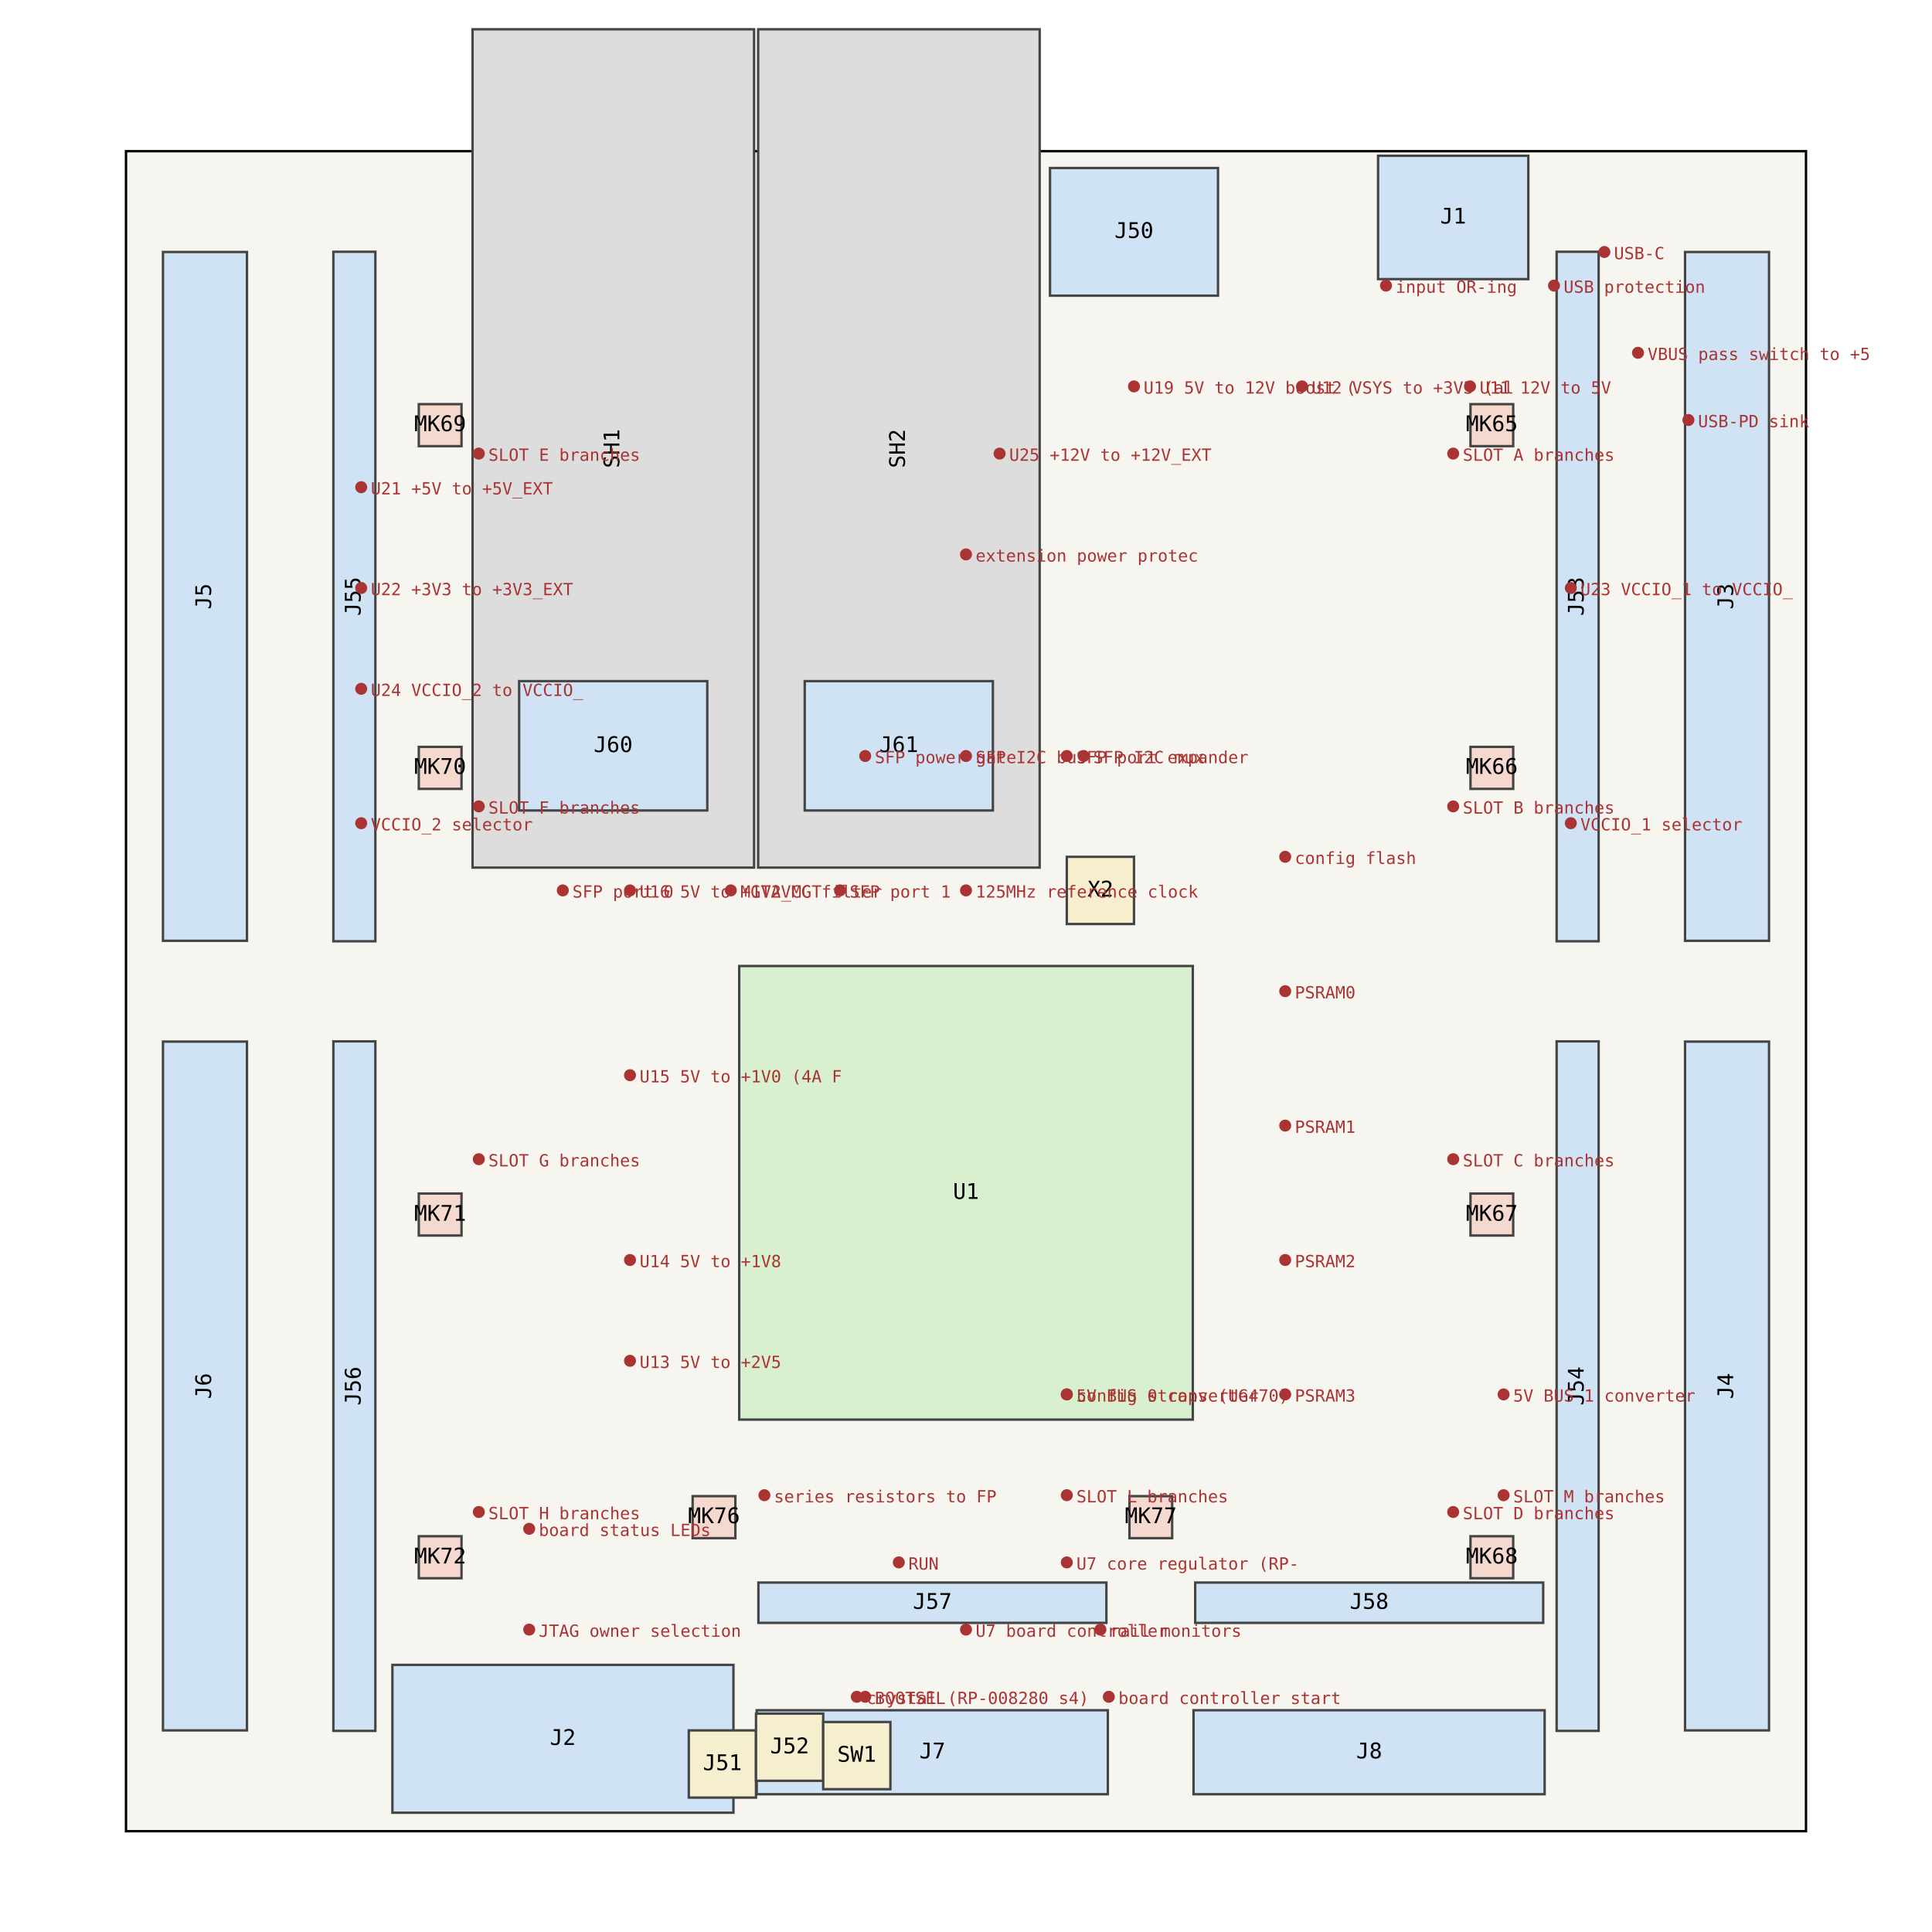
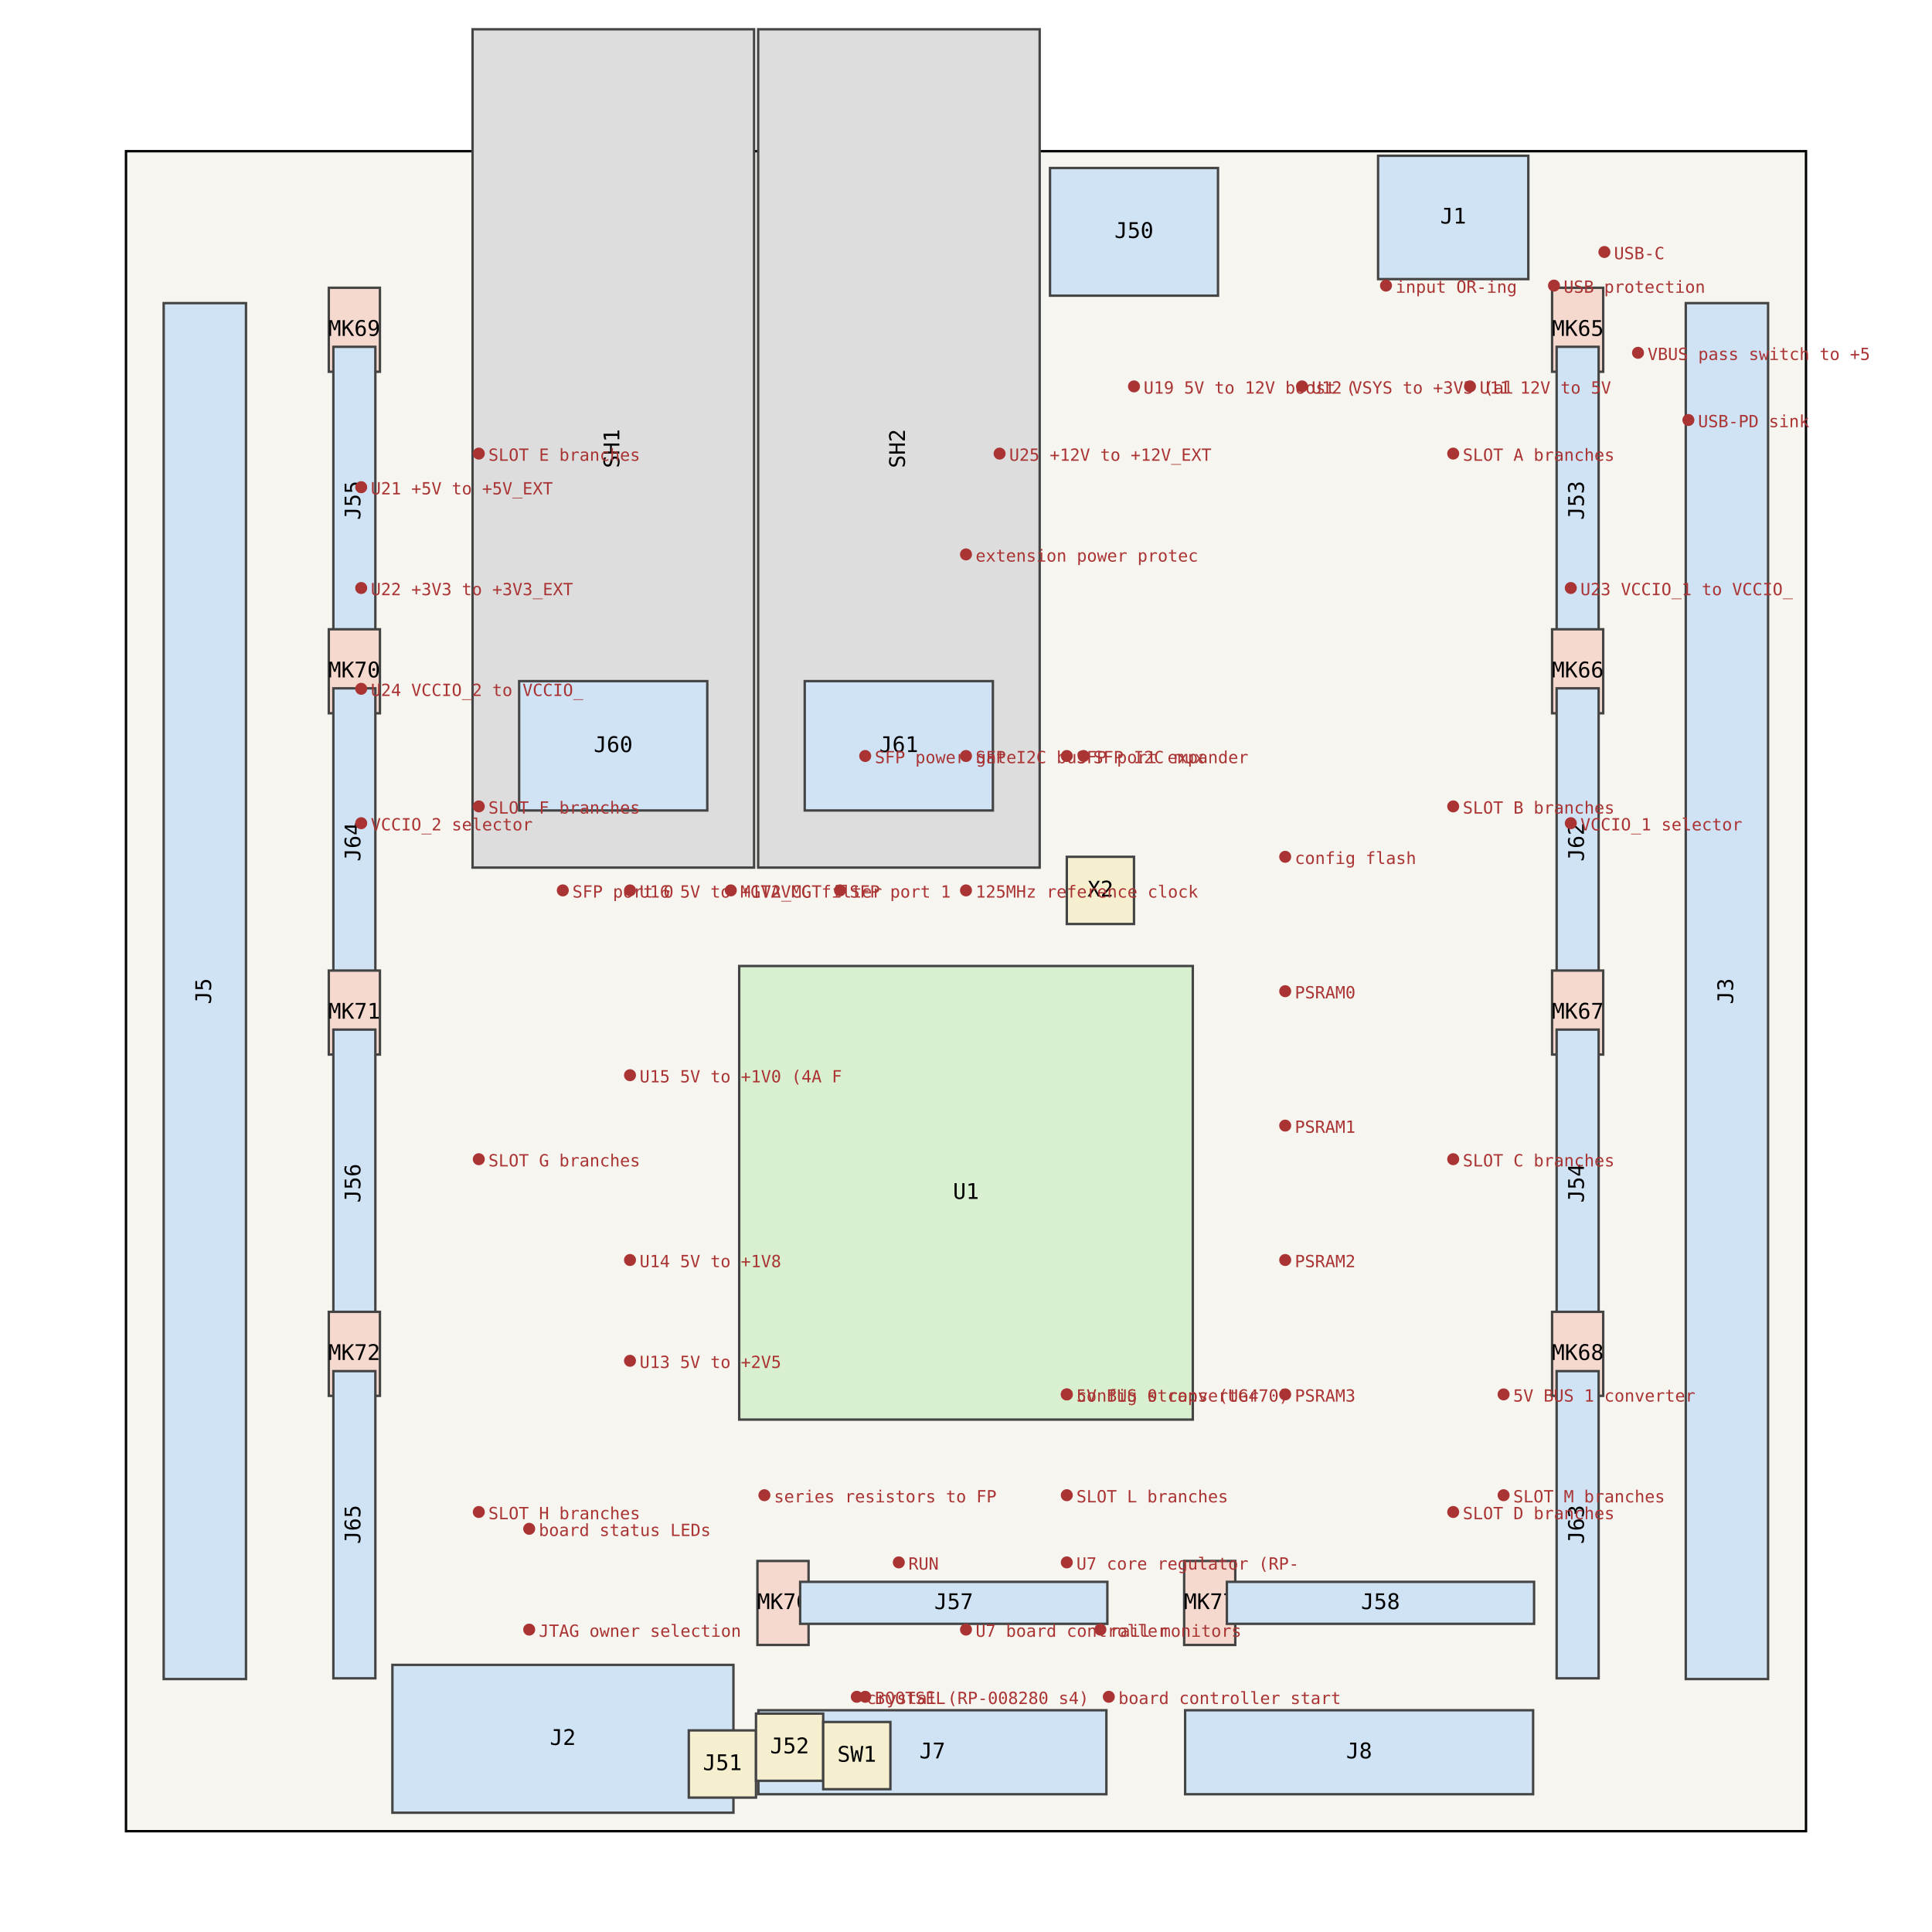
<svg xmlns="http://www.w3.org/2000/svg" width="770" height="770" viewBox="-35.0 -63.0 770.0 805.0">
  <rect x="0.0" y="0.0" width="700.0" height="700.0" fill="#f7f5ef" stroke="#000" stroke-width="1" />
-   <rect x="15.4" y="42.0" width="35.0" height="287.0" fill="#cfe3f5" stroke="#444" stroke-width="1" />
-   <text x="32.9" y="185.5" font-size="9" text-anchor="middle" dominant-baseline="middle" font-family="monospace" transform="rotate(-90 32.9 185.5)">J5</text>
-   <rect x="86.4" y="41.9" width="17.5" height="287.3" fill="#cfe3f5" stroke="#444" stroke-width="1" />
-   <text x="95.2" y="185.5" font-size="9" text-anchor="middle" dominant-baseline="middle" font-family="monospace" transform="rotate(-90 95.2 185.5)">J55</text>
-   <rect x="15.4" y="371.0" width="35.0" height="287.0" fill="#cfe3f5" stroke="#444" stroke-width="1" />
-   <text x="32.9" y="514.5" font-size="9" text-anchor="middle" dominant-baseline="middle" font-family="monospace" transform="rotate(-90 32.9 514.5)">J6</text>
-   <rect x="86.4" y="370.9" width="17.5" height="287.3" fill="#cfe3f5" stroke="#444" stroke-width="1" />
-   <text x="95.2" y="514.5" font-size="9" text-anchor="middle" dominant-baseline="middle" font-family="monospace" transform="rotate(-90 95.2 514.5)">J56</text>
-   <rect x="649.6" y="42.0" width="35.0" height="287.0" fill="#cfe3f5" stroke="#444" stroke-width="1" />
-   <text x="667.1" y="185.5" font-size="9" text-anchor="middle" dominant-baseline="middle" font-family="monospace" transform="rotate(-90 667.1 185.5)">J3</text>
-   <rect x="596.1" y="41.9" width="17.5" height="287.3" fill="#cfe3f5" stroke="#444" stroke-width="1" />
-   <text x="604.8" y="185.5" font-size="9" text-anchor="middle" dominant-baseline="middle" font-family="monospace" transform="rotate(-90 604.8 185.5)">J53</text>
-   <rect x="649.6" y="371.0" width="35.0" height="287.0" fill="#cfe3f5" stroke="#444" stroke-width="1" />
-   <text x="667.1" y="514.5" font-size="9" text-anchor="middle" dominant-baseline="middle" font-family="monospace" transform="rotate(-90 667.1 514.5)">J4</text>
-   <rect x="596.1" y="370.9" width="17.5" height="287.3" fill="#cfe3f5" stroke="#444" stroke-width="1" />
-   <text x="604.8" y="514.5" font-size="9" text-anchor="middle" dominant-baseline="middle" font-family="monospace" transform="rotate(-90 604.8 514.5)">J54</text>
-   <rect x="122.0" y="105.4" width="17.8" height="17.5" fill="#f5d9cf" stroke="#444" stroke-width="1" />
-   <text x="130.9" y="114.1" font-size="9" text-anchor="middle" dominant-baseline="middle" font-family="monospace">MK69</text>
-   <rect x="122.0" y="248.2" width="17.8" height="17.5" fill="#f5d9cf" stroke="#444" stroke-width="1" />
-   <text x="130.9" y="256.9" font-size="9" text-anchor="middle" dominant-baseline="middle" font-family="monospace">MK70</text>
-   <rect x="122.0" y="434.3" width="17.8" height="17.5" fill="#f5d9cf" stroke="#444" stroke-width="1" />
-   <text x="130.9" y="443.1" font-size="9" text-anchor="middle" dominant-baseline="middle" font-family="monospace">MK71</text>
-   <rect x="122.0" y="577.1" width="17.8" height="17.5" fill="#f5d9cf" stroke="#444" stroke-width="1" />
-   <text x="130.9" y="585.9" font-size="9" text-anchor="middle" dominant-baseline="middle" font-family="monospace">MK72</text>
-   <rect x="560.2" y="105.4" width="17.8" height="17.5" fill="#f5d9cf" stroke="#444" stroke-width="1" />
-   <text x="569.1" y="114.1" font-size="9" text-anchor="middle" dominant-baseline="middle" font-family="monospace">MK65</text>
-   <rect x="560.2" y="248.2" width="17.8" height="17.5" fill="#f5d9cf" stroke="#444" stroke-width="1" />
-   <text x="569.1" y="256.9" font-size="9" text-anchor="middle" dominant-baseline="middle" font-family="monospace">MK66</text>
-   <rect x="560.2" y="434.3" width="17.8" height="17.5" fill="#f5d9cf" stroke="#444" stroke-width="1" />
-   <text x="569.1" y="443.1" font-size="9" text-anchor="middle" dominant-baseline="middle" font-family="monospace">MK67</text>
-   <rect x="560.2" y="577.1" width="17.8" height="17.5" fill="#f5d9cf" stroke="#444" stroke-width="1" />
-   <text x="569.1" y="585.9" font-size="9" text-anchor="middle" dominant-baseline="middle" font-family="monospace">MK68</text>
-   <rect x="262.8" y="649.6" width="146.3" height="35.0" fill="#cfe3f5" stroke="#444" stroke-width="1" />
+   <rect x="15.7" y="63.3" width="34.3" height="573.3" fill="#cfe3f5" stroke="#444" stroke-width="1" />
+   <text x="32.9" y="350.0" font-size="9" text-anchor="middle" dominant-baseline="middle" font-family="monospace" transform="rotate(-90 32.9 350.0)">J5</text>
+   <rect x="649.9" y="63.3" width="34.3" height="573.3" fill="#cfe3f5" stroke="#444" stroke-width="1" />
+   <text x="667.1" y="350.0" font-size="9" text-anchor="middle" dominant-baseline="middle" font-family="monospace" transform="rotate(-90 667.1 350.0)">J3</text>
+   <rect x="84.5" y="56.9" width="21.3" height="35.0" fill="#f5d9cf" stroke="#444" stroke-width="1" />
+   <text x="95.1" y="74.4" font-size="9" text-anchor="middle" dominant-baseline="middle" font-family="monospace">MK69</text>
+   <rect x="86.4" y="81.5" width="17.5" height="128.0" fill="#cfe3f5" stroke="#444" stroke-width="1" />
+   <text x="95.1" y="145.5" font-size="9" text-anchor="middle" dominant-baseline="middle" font-family="monospace" transform="rotate(-90 95.1 145.5)">J55</text>
+   <rect x="84.5" y="199.2" width="21.3" height="35.0" fill="#f5d9cf" stroke="#444" stroke-width="1" />
+   <text x="95.1" y="216.7" font-size="9" text-anchor="middle" dominant-baseline="middle" font-family="monospace">MK70</text>
+   <rect x="86.4" y="223.8" width="17.5" height="128.0" fill="#cfe3f5" stroke="#444" stroke-width="1" />
+   <text x="95.1" y="287.8" font-size="9" text-anchor="middle" dominant-baseline="middle" font-family="monospace" transform="rotate(-90 95.1 287.8)">J64</text>
+   <rect x="84.5" y="341.4" width="21.3" height="35.0" fill="#f5d9cf" stroke="#444" stroke-width="1" />
+   <text x="95.1" y="358.9" font-size="9" text-anchor="middle" dominant-baseline="middle" font-family="monospace">MK71</text>
+   <rect x="86.4" y="366.0" width="17.5" height="128.0" fill="#cfe3f5" stroke="#444" stroke-width="1" />
+   <text x="95.1" y="430.0" font-size="9" text-anchor="middle" dominant-baseline="middle" font-family="monospace" transform="rotate(-90 95.1 430.0)">J56</text>
+   <rect x="84.5" y="483.6" width="21.3" height="35.0" fill="#f5d9cf" stroke="#444" stroke-width="1" />
+   <text x="95.1" y="501.1" font-size="9" text-anchor="middle" dominant-baseline="middle" font-family="monospace">MK72</text>
+   <rect x="86.4" y="508.3" width="17.5" height="128.0" fill="#cfe3f5" stroke="#444" stroke-width="1" />
+   <text x="95.1" y="572.2" font-size="9" text-anchor="middle" dominant-baseline="middle" font-family="monospace" transform="rotate(-90 95.1 572.2)">J65</text>
+   <rect x="594.2" y="56.9" width="21.3" height="35.0" fill="#f5d9cf" stroke="#444" stroke-width="1" />
+   <text x="604.9" y="74.4" font-size="9" text-anchor="middle" dominant-baseline="middle" font-family="monospace">MK65</text>
+   <rect x="596.1" y="81.5" width="17.5" height="128.0" fill="#cfe3f5" stroke="#444" stroke-width="1" />
+   <text x="604.9" y="145.5" font-size="9" text-anchor="middle" dominant-baseline="middle" font-family="monospace" transform="rotate(-90 604.9 145.5)">J53</text>
+   <rect x="594.2" y="199.2" width="21.3" height="35.0" fill="#f5d9cf" stroke="#444" stroke-width="1" />
+   <text x="604.9" y="216.7" font-size="9" text-anchor="middle" dominant-baseline="middle" font-family="monospace">MK66</text>
+   <rect x="596.1" y="223.8" width="17.5" height="128.0" fill="#cfe3f5" stroke="#444" stroke-width="1" />
+   <text x="604.9" y="287.8" font-size="9" text-anchor="middle" dominant-baseline="middle" font-family="monospace" transform="rotate(-90 604.9 287.8)">J62</text>
+   <rect x="594.2" y="341.4" width="21.3" height="35.0" fill="#f5d9cf" stroke="#444" stroke-width="1" />
+   <text x="604.9" y="358.9" font-size="9" text-anchor="middle" dominant-baseline="middle" font-family="monospace">MK67</text>
+   <rect x="596.1" y="366.0" width="17.5" height="128.0" fill="#cfe3f5" stroke="#444" stroke-width="1" />
+   <text x="604.9" y="430.0" font-size="9" text-anchor="middle" dominant-baseline="middle" font-family="monospace" transform="rotate(-90 604.9 430.0)">J54</text>
+   <rect x="594.2" y="483.6" width="21.3" height="35.0" fill="#f5d9cf" stroke="#444" stroke-width="1" />
+   <text x="604.9" y="501.1" font-size="9" text-anchor="middle" dominant-baseline="middle" font-family="monospace">MK68</text>
+   <rect x="596.1" y="508.3" width="17.5" height="128.0" fill="#cfe3f5" stroke="#444" stroke-width="1" />
+   <text x="604.9" y="572.2" font-size="9" text-anchor="middle" dominant-baseline="middle" font-family="monospace" transform="rotate(-90 604.9 572.2)">J63</text>
+   <rect x="263.5" y="649.6" width="145.0" height="35.0" fill="#cfe3f5" stroke="#444" stroke-width="1" />
  <text x="336.0" y="667.1" font-size="9" text-anchor="middle" dominant-baseline="middle" font-family="monospace">J7</text>
-   <rect x="263.5" y="596.4" width="145.0" height="16.8" fill="#cfe3f5" stroke="#444" stroke-width="1" />
-   <text x="336.0" y="604.8" font-size="9" text-anchor="middle" dominant-baseline="middle" font-family="monospace">J57</text>
-   <rect x="236.1" y="560.4" width="17.8" height="17.5" fill="#f5d9cf" stroke="#444" stroke-width="1" />
-   <text x="245.0" y="569.1" font-size="9" text-anchor="middle" dominant-baseline="middle" font-family="monospace">MK76</text>
-   <rect x="444.8" y="649.6" width="146.3" height="35.0" fill="#cfe3f5" stroke="#444" stroke-width="1" />
-   <text x="518.0" y="667.1" font-size="9" text-anchor="middle" dominant-baseline="middle" font-family="monospace">J8</text>
-   <rect x="445.5" y="596.4" width="145.0" height="16.8" fill="#cfe3f5" stroke="#444" stroke-width="1" />
-   <text x="518.0" y="604.8" font-size="9" text-anchor="middle" dominant-baseline="middle" font-family="monospace">J58</text>
-   <rect x="418.1" y="560.4" width="17.8" height="17.5" fill="#f5d9cf" stroke="#444" stroke-width="1" />
-   <text x="427.0" y="569.1" font-size="9" text-anchor="middle" dominant-baseline="middle" font-family="monospace">MK77</text>
+   <rect x="263.1" y="587.4" width="21.3" height="35.0" fill="#f5d9cf" stroke="#444" stroke-width="1" />
+   <text x="273.8" y="604.9" font-size="9" text-anchor="middle" dominant-baseline="middle" font-family="monospace">MK76</text>
+   <rect x="280.9" y="596.1" width="128.0" height="17.5" fill="#cfe3f5" stroke="#444" stroke-width="1" />
+   <text x="344.9" y="604.9" font-size="9" text-anchor="middle" dominant-baseline="middle" font-family="monospace">J57</text>
+   <rect x="441.3" y="649.6" width="145.0" height="35.0" fill="#cfe3f5" stroke="#444" stroke-width="1" />
+   <text x="513.8" y="667.1" font-size="9" text-anchor="middle" dominant-baseline="middle" font-family="monospace">J8</text>
+   <rect x="440.9" y="587.4" width="21.3" height="35.0" fill="#f5d9cf" stroke="#444" stroke-width="1" />
+   <text x="451.6" y="604.9" font-size="9" text-anchor="middle" dominant-baseline="middle" font-family="monospace">MK77</text>
+   <rect x="458.7" y="596.1" width="128.0" height="17.5" fill="#cfe3f5" stroke="#444" stroke-width="1" />
+   <text x="522.7" y="604.9" font-size="9" text-anchor="middle" dominant-baseline="middle" font-family="monospace">J58</text>
  <rect x="255.5" y="339.5" width="189.0" height="189.0" fill="#d9f0d0" stroke="#444" stroke-width="1" />
  <text x="350.0" y="434.0" font-size="9" text-anchor="middle" dominant-baseline="middle" font-family="monospace">U1</text>
  <rect x="144.4" y="-50.8" width="117.3" height="349.3" fill="#ddd" stroke="#444" stroke-width="1" />
  <text x="203.0" y="123.9" font-size="9" text-anchor="middle" dominant-baseline="middle" font-family="monospace" transform="rotate(-90 203.0 123.9)">SH1</text>
  <rect x="163.8" y="220.8" width="78.4" height="53.9" fill="#cfe3f5" stroke="#444" stroke-width="1" />
  <text x="203.0" y="247.8" font-size="9" text-anchor="middle" dominant-baseline="middle" font-family="monospace">J60</text>
  <rect x="263.4" y="-50.8" width="117.3" height="349.3" fill="#ddd" stroke="#444" stroke-width="1" />
  <text x="322.0" y="123.9" font-size="9" text-anchor="middle" dominant-baseline="middle" font-family="monospace" transform="rotate(-90 322.0 123.9)">SH2</text>
  <rect x="282.8" y="220.8" width="78.4" height="53.9" fill="#cfe3f5" stroke="#444" stroke-width="1" />
  <text x="322.0" y="247.8" font-size="9" text-anchor="middle" dominant-baseline="middle" font-family="monospace">J61</text>
  <rect x="392.0" y="294.0" width="28.0" height="28.0" fill="#f5eecf" stroke="#444" stroke-width="1" />
  <text x="406.0" y="308.0" font-size="9" text-anchor="middle" dominant-baseline="middle" font-family="monospace">X2</text>
  <rect x="521.7" y="1.9" width="62.6" height="51.4" fill="#cfe3f5" stroke="#444" stroke-width="1" />
  <text x="553.0" y="27.6" font-size="9" text-anchor="middle" dominant-baseline="middle" font-family="monospace">J1</text>
  <rect x="385.0" y="7.0" width="70.0" height="53.2" fill="#cfe3f5" stroke="#444" stroke-width="1" />
  <text x="420.0" y="33.6" font-size="9" text-anchor="middle" dominant-baseline="middle" font-family="monospace">J50</text>
  <rect x="111.0" y="630.7" width="142.1" height="61.6" fill="#cfe3f5" stroke="#444" stroke-width="1" />
  <text x="182.0" y="661.5" font-size="9" text-anchor="middle" dominant-baseline="middle" font-family="monospace">J2</text>
  <rect x="234.5" y="658.0" width="28.0" height="28.0" fill="#f5eecf" stroke="#444" stroke-width="1" />
  <text x="248.5" y="672.0" font-size="9" text-anchor="middle" dominant-baseline="middle" font-family="monospace">J51</text>
  <rect x="262.5" y="651.0" width="28.0" height="28.0" fill="#f5eecf" stroke="#444" stroke-width="1" />
  <text x="276.5" y="665.0" font-size="9" text-anchor="middle" dominant-baseline="middle" font-family="monospace">J52</text>
  <rect x="290.5" y="654.5" width="28.0" height="28.0" fill="#f5eecf" stroke="#444" stroke-width="1" />
  <text x="304.5" y="668.5" font-size="9" text-anchor="middle" dominant-baseline="middle" font-family="monospace">SW1</text>
  <circle cx="350.0" cy="616.0" r="2.5" fill="#a33" />
  <text x="354.0" y="619.0" font-size="7" font-family="monospace" fill="#a33">U7  board controller</text>
  <circle cx="409.5" cy="644.0" r="2.5" fill="#a33" />
  <text x="413.5" y="647.0" font-size="7" font-family="monospace" fill="#a33">board controller start</text>
  <circle cx="304.5" cy="644.0" r="2.5" fill="#a33" />
  <text x="308.5" y="647.0" font-size="7" font-family="monospace" fill="#a33">crystal (RP-008280 s4)</text>
  <circle cx="392.0" cy="588.0" r="2.5" fill="#a33" />
  <text x="396.0" y="591.0" font-size="7" font-family="monospace" fill="#a33">U7 core regulator (RP-</text>
  <circle cx="483.0" cy="350.0" r="2.5" fill="#a33" />
  <text x="487.0" y="353.0" font-size="7" font-family="monospace" fill="#a33">PSRAM0</text>
  <circle cx="483.0" cy="406.0" r="2.5" fill="#a33" />
  <text x="487.0" y="409.0" font-size="7" font-family="monospace" fill="#a33">PSRAM1</text>
  <circle cx="483.0" cy="462.0" r="2.5" fill="#a33" />
  <text x="487.0" y="465.0" font-size="7" font-family="monospace" fill="#a33">PSRAM2</text>
  <circle cx="483.0" cy="518.0" r="2.5" fill="#a33" />
  <text x="487.0" y="521.0" font-size="7" font-family="monospace" fill="#a33">PSRAM3</text>
  <circle cx="483.0" cy="294.0" r="2.5" fill="#a33" />
  <text x="487.0" y="297.0" font-size="7" font-family="monospace" fill="#a33">config flash</text>
  <circle cx="210.0" cy="385.0" r="2.5" fill="#a33" />
  <text x="214.0" y="388.0" font-size="7" font-family="monospace" fill="#a33">U15  5V to +1V0  (4A F</text>
  <circle cx="252.0" cy="308.0" r="2.5" fill="#a33" />
  <text x="256.0" y="311.0" font-size="7" font-family="monospace" fill="#a33">MGTAVCC filter</text>
  <circle cx="210.0" cy="308.0" r="2.5" fill="#a33" />
  <text x="214.0" y="311.0" font-size="7" font-family="monospace" fill="#a33">U16  5V to +1V2_MGT</text>
  <circle cx="210.0" cy="462.0" r="2.5" fill="#a33" />
  <text x="214.0" y="465.0" font-size="7" font-family="monospace" fill="#a33">U14  5V to +1V8</text>
  <circle cx="210.0" cy="504.0" r="2.5" fill="#a33" />
  <text x="214.0" y="507.0" font-size="7" font-family="monospace" fill="#a33">U13  5V to +2V5</text>
  <circle cx="560.0" cy="98.0" r="2.5" fill="#a33" />
  <text x="564.0" y="101.0" font-size="7" font-family="monospace" fill="#a33">U11  12V to 5V</text>
  <circle cx="490.0" cy="98.0" r="2.5" fill="#a33" />
  <text x="494.0" y="101.0" font-size="7" font-family="monospace" fill="#a33">U12  VSYS to +3V3  (al</text>
  <circle cx="420.0" cy="98.0" r="2.5" fill="#a33" />
  <text x="424.0" y="101.0" font-size="7" font-family="monospace" fill="#a33">U19  5V to 12V boost (</text>
  <circle cx="630.0" cy="84.0" r="2.5" fill="#a33" />
  <text x="634.0" y="87.0" font-size="7" font-family="monospace" fill="#a33">VBUS pass switch to +5</text>
  <circle cx="525.0" cy="56.0" r="2.5" fill="#a33" />
  <text x="529.0" y="59.0" font-size="7" font-family="monospace" fill="#a33">input OR-ing</text>
  <circle cx="595.0" cy="56.0" r="2.5" fill="#a33" />
  <text x="599.0" y="59.0" font-size="7" font-family="monospace" fill="#a33">USB protection</text>
  <circle cx="651.0" cy="112.0" r="2.5" fill="#a33" />
  <text x="655.0" y="115.0" font-size="7" font-family="monospace" fill="#a33">USB-PD sink</text>
  <circle cx="308.0" cy="252.0" r="2.5" fill="#a33" />
  <text x="312.0" y="255.0" font-size="7" font-family="monospace" fill="#a33">SFP power gate</text>
  <circle cx="399.0" cy="252.0" r="2.5" fill="#a33" />
  <text x="403.0" y="255.0" font-size="7" font-family="monospace" fill="#a33">SFP I2C mux</text>
  <circle cx="350.0" cy="252.0" r="2.5" fill="#a33" />
  <text x="354.0" y="255.0" font-size="7" font-family="monospace" fill="#a33">SFP I2C bus</text>
  <circle cx="168.0" cy="574.0" r="2.5" fill="#a33" />
  <text x="172.0" y="577.0" font-size="7" font-family="monospace" fill="#a33">board status LEDs</text>
  <circle cx="392.0" cy="252.0" r="2.5" fill="#a33" />
  <text x="396.0" y="255.0" font-size="7" font-family="monospace" fill="#a33">SFP port expander</text>
  <circle cx="182.0" cy="308.0" r="2.5" fill="#a33" />
  <text x="186.0" y="311.0" font-size="7" font-family="monospace" fill="#a33">SFP port 0</text>
  <circle cx="297.5" cy="308.0" r="2.5" fill="#a33" />
  <text x="301.5" y="311.0" font-size="7" font-family="monospace" fill="#a33">SFP port 1</text>
  <circle cx="350.0" cy="308.0" r="2.5" fill="#a33" />
  <text x="354.0" y="311.0" font-size="7" font-family="monospace" fill="#a33">125MHz reference clock</text>
  <circle cx="168.0" cy="616.0" r="2.5" fill="#a33" />
  <text x="172.0" y="619.0" font-size="7" font-family="monospace" fill="#a33">JTAG owner selection</text>
  <circle cx="266.0" cy="560.0" r="2.5" fill="#a33" />
  <text x="270.0" y="563.0" font-size="7" font-family="monospace" fill="#a33">series resistors to FP</text>
  <circle cx="392.0" cy="518.0" r="2.5" fill="#a33" />
  <text x="396.0" y="521.0" font-size="7" font-family="monospace" fill="#a33">config straps (UG470)</text>
  <circle cx="350.0" cy="168.0" r="2.5" fill="#a33" />
  <text x="354.0" y="171.0" font-size="7" font-family="monospace" fill="#a33">extension power protec</text>
  <circle cx="98.0" cy="140.0" r="2.5" fill="#a33" />
  <text x="102.0" y="143.0" font-size="7" font-family="monospace" fill="#a33">U21  +5V to +5V_EXT</text>
  <circle cx="98.0" cy="182.0" r="2.5" fill="#a33" />
  <text x="102.0" y="185.0" font-size="7" font-family="monospace" fill="#a33">U22  +3V3 to +3V3_EXT</text>
  <circle cx="602.0" cy="182.0" r="2.5" fill="#a33" />
  <text x="606.0" y="185.0" font-size="7" font-family="monospace" fill="#a33">U23  VCCIO_1 to VCCIO_</text>
  <circle cx="98.0" cy="224.0" r="2.5" fill="#a33" />
  <text x="102.0" y="227.0" font-size="7" font-family="monospace" fill="#a33">U24  VCCIO_2 to VCCIO_</text>
  <circle cx="364.0" cy="126.0" r="2.5" fill="#a33" />
  <text x="368.0" y="129.0" font-size="7" font-family="monospace" fill="#a33">U25  +12V to +12V_EXT</text>
  <circle cx="602.0" cy="280.0" r="2.5" fill="#a33" />
  <text x="606.0" y="283.0" font-size="7" font-family="monospace" fill="#a33">VCCIO_1 selector</text>
  <circle cx="98.0" cy="280.0" r="2.5" fill="#a33" />
  <text x="102.0" y="283.0" font-size="7" font-family="monospace" fill="#a33">VCCIO_2 selector</text>
  <circle cx="406.0" cy="616.0" r="2.5" fill="#a33" />
  <text x="410.0" y="619.0" font-size="7" font-family="monospace" fill="#a33">rail monitors</text>
  <circle cx="308.0" cy="644.0" r="2.5" fill="#a33" />
  <text x="312.0" y="647.0" font-size="7" font-family="monospace" fill="#a33">BOOTSEL</text>
  <circle cx="322.0" cy="588.0" r="2.5" fill="#a33" />
  <text x="326.0" y="591.0" font-size="7" font-family="monospace" fill="#a33">RUN</text>
  <circle cx="616.0" cy="42.0" r="2.5" fill="#a33" />
  <text x="620.0" y="45.0" font-size="7" font-family="monospace" fill="#a33">USB-C</text>
  <circle cx="147.0" cy="126.0" r="2.5" fill="#a33" />
  <text x="151.0" y="129.0" font-size="7" font-family="monospace" fill="#a33">SLOT E branches</text>
  <circle cx="147.0" cy="273.0" r="2.5" fill="#a33" />
  <text x="151.0" y="276.0" font-size="7" font-family="monospace" fill="#a33">SLOT F branches</text>
  <circle cx="147.0" cy="420.0" r="2.5" fill="#a33" />
  <text x="151.0" y="423.0" font-size="7" font-family="monospace" fill="#a33">SLOT G branches</text>
  <circle cx="147.0" cy="567.0" r="2.5" fill="#a33" />
  <text x="151.0" y="570.0" font-size="7" font-family="monospace" fill="#a33">SLOT H branches</text>
  <circle cx="553.0" cy="126.0" r="2.5" fill="#a33" />
  <text x="557.0" y="129.0" font-size="7" font-family="monospace" fill="#a33">SLOT A branches</text>
  <circle cx="553.0" cy="273.0" r="2.5" fill="#a33" />
  <text x="557.0" y="276.0" font-size="7" font-family="monospace" fill="#a33">SLOT B branches</text>
  <circle cx="553.0" cy="420.0" r="2.5" fill="#a33" />
  <text x="557.0" y="423.0" font-size="7" font-family="monospace" fill="#a33">SLOT C branches</text>
  <circle cx="553.0" cy="567.0" r="2.5" fill="#a33" />
  <text x="557.0" y="570.0" font-size="7" font-family="monospace" fill="#a33">SLOT D branches</text>
  <circle cx="392.0" cy="560.0" r="2.5" fill="#a33" />
  <text x="396.0" y="563.0" font-size="7" font-family="monospace" fill="#a33">SLOT L branches</text>
  <circle cx="574.0" cy="560.0" r="2.5" fill="#a33" />
  <text x="578.0" y="563.0" font-size="7" font-family="monospace" fill="#a33">SLOT M branches</text>
  <circle cx="392.0" cy="518.0" r="2.5" fill="#a33" />
  <text x="396.0" y="521.0" font-size="7" font-family="monospace" fill="#a33">5V BUS 0 converter</text>
  <circle cx="574.0" cy="518.0" r="2.5" fill="#a33" />
  <text x="578.0" y="521.0" font-size="7" font-family="monospace" fill="#a33">5V BUS 1 converter</text>
</svg>
